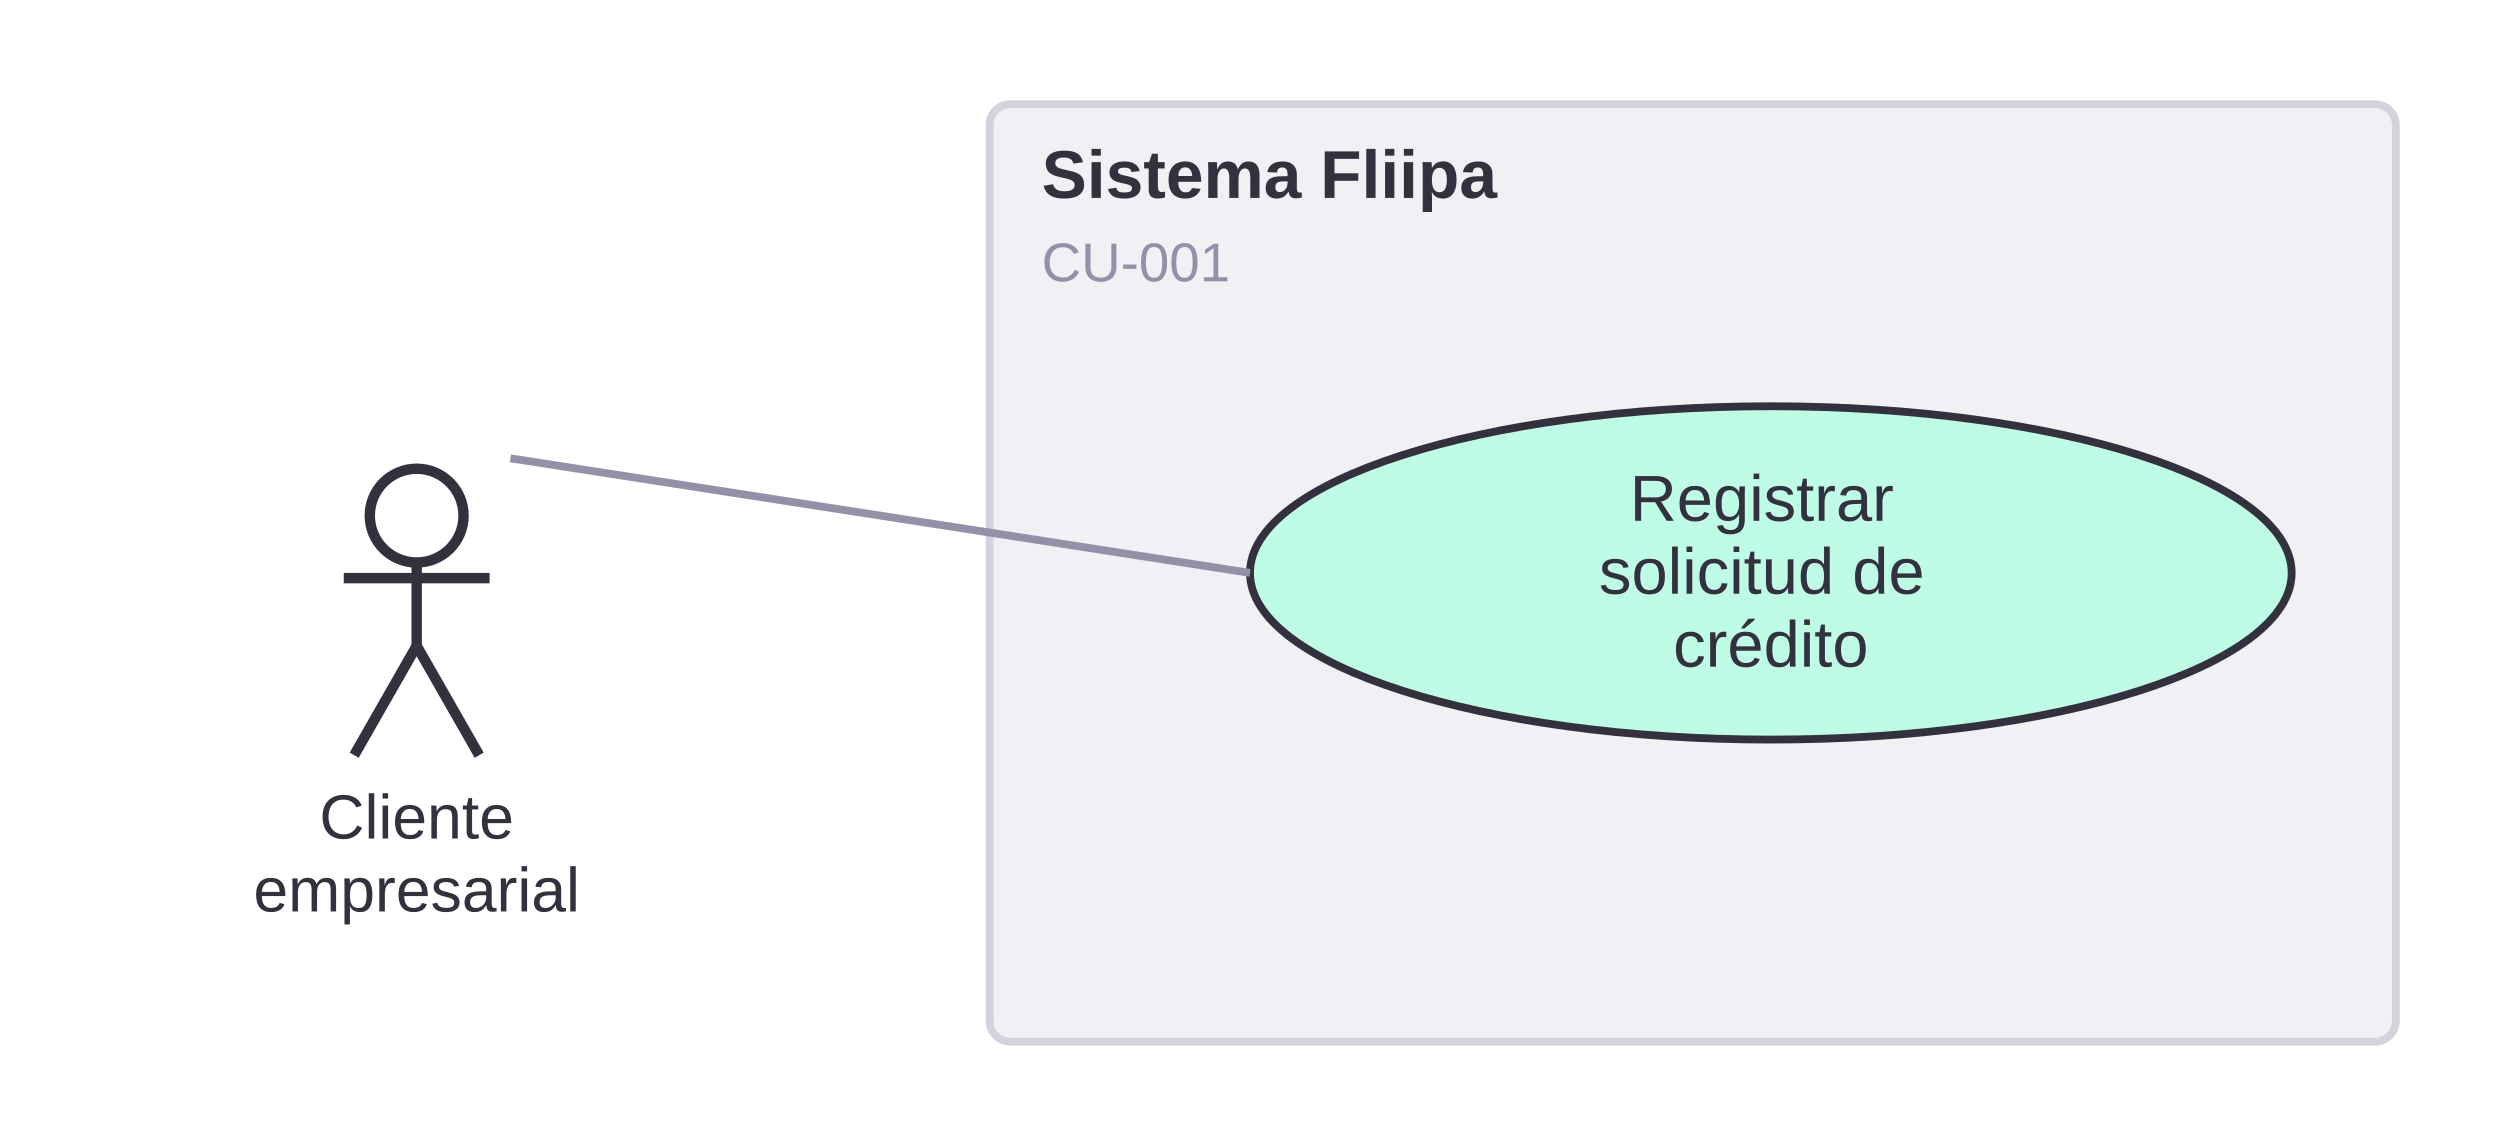
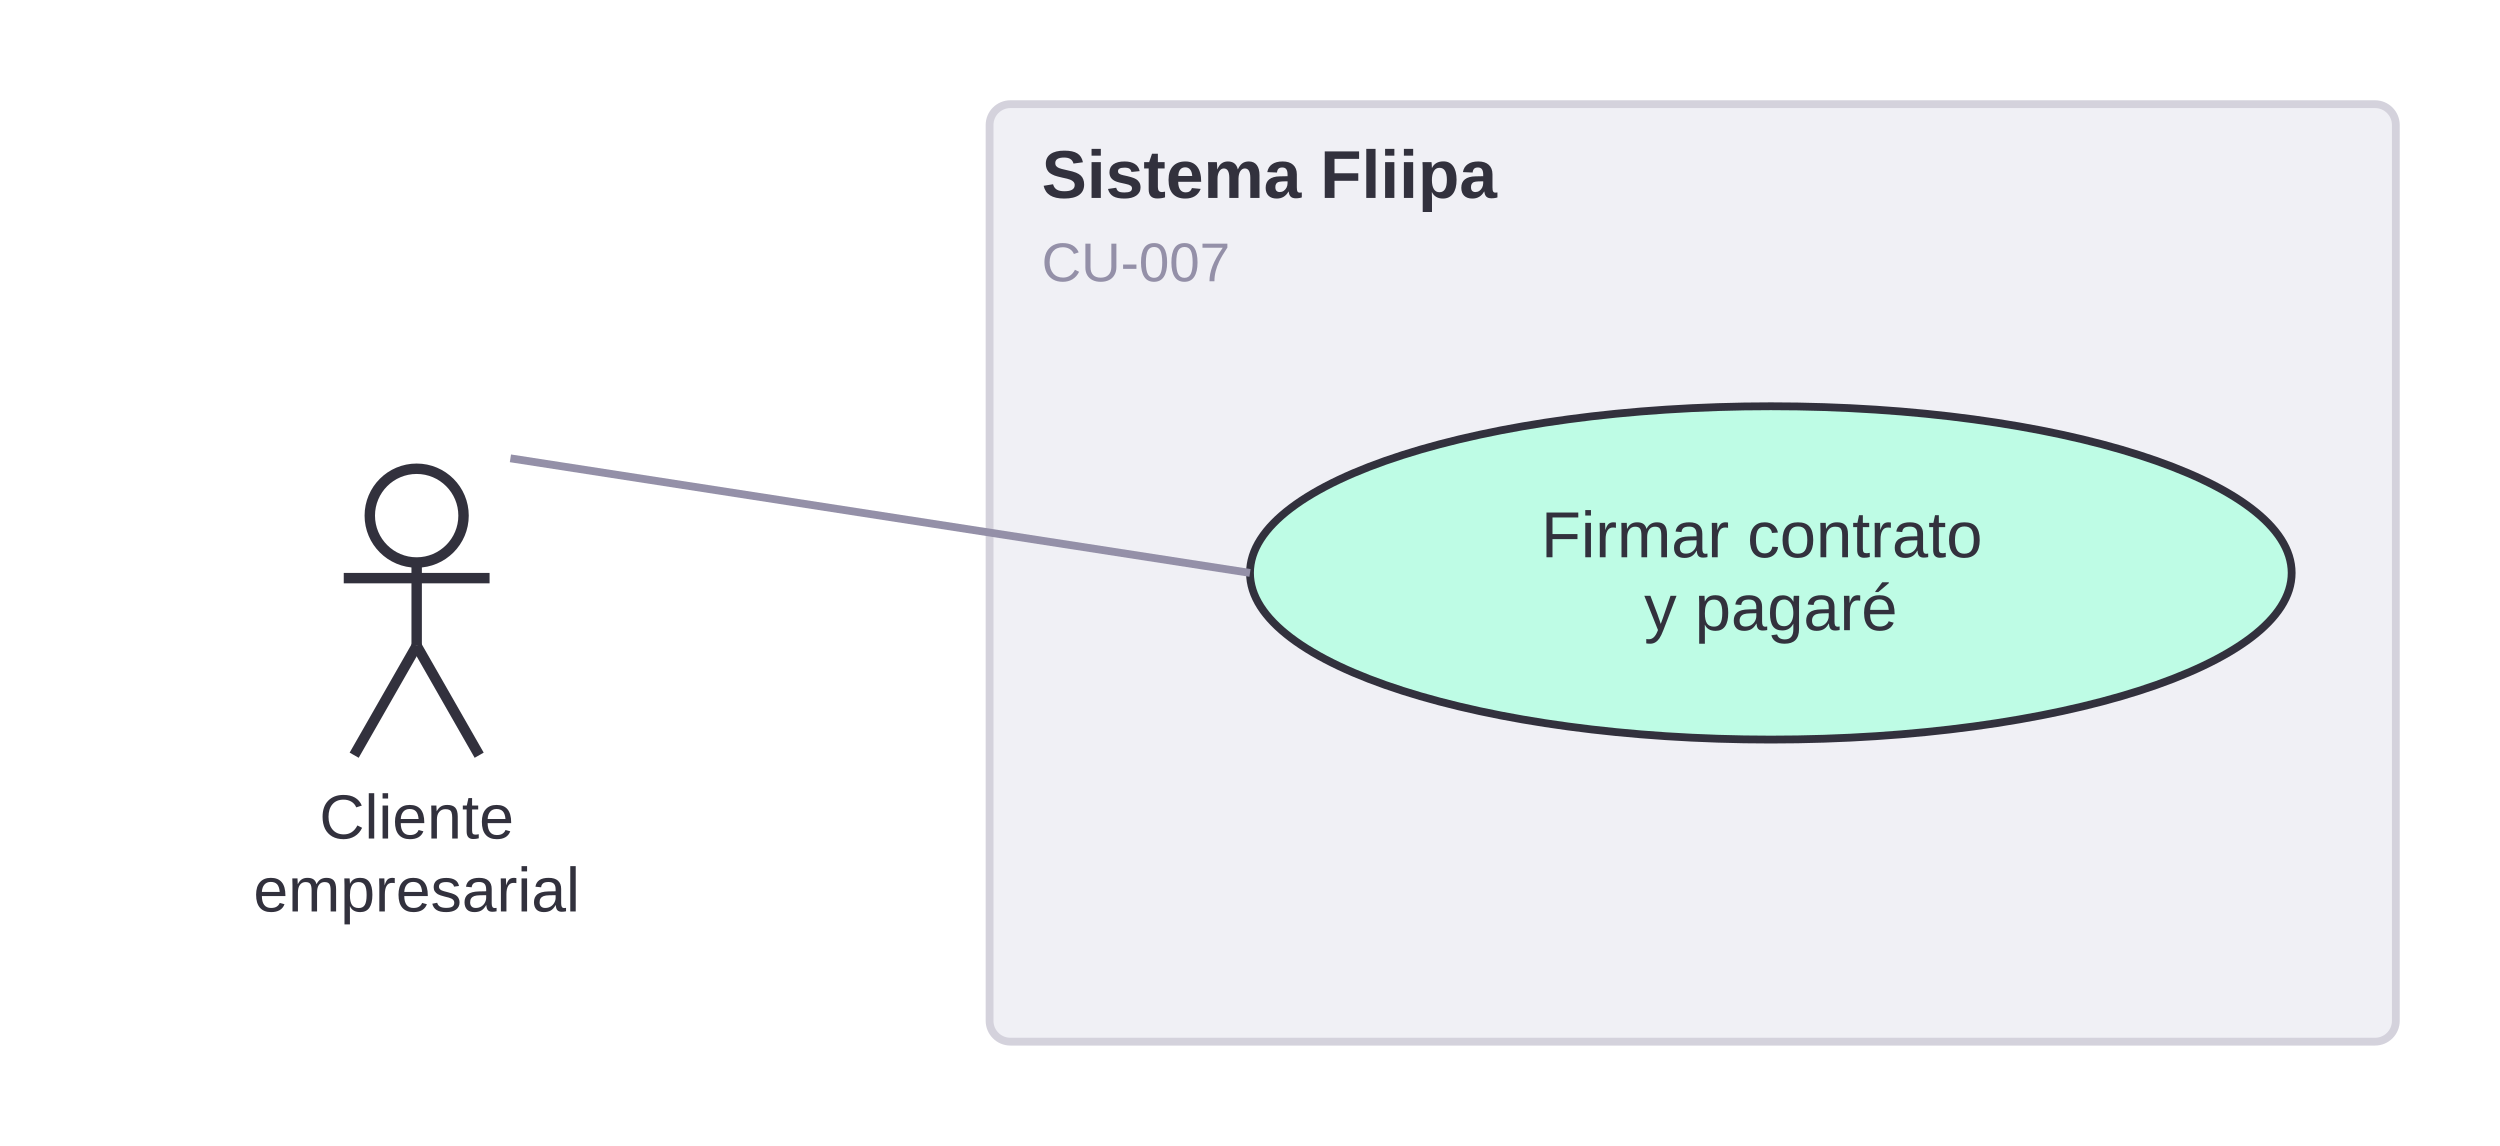
<svg xmlns="http://www.w3.org/2000/svg" viewBox="0 0 480 220" font-family="Karla, Arial, sans-serif">
  <defs>
    <marker id="arrow" markerWidth="10" markerHeight="10" refX="8" refY="3" orient="auto" markerUnits="strokeWidth">
      <path d="M0,0 L0,6 L9,3 z" fill="#3F1FE8" />
    </marker>
  </defs>
  <rect x="190" y="20" width="270" height="180" fill="#F0F0F5" stroke="#D4D2DC" stroke-width="1.5" rx="4" />
  <text x="200" y="38" font-size="13" font-weight="bold" fill="#32313D" font-family="Karla, Arial, sans-serif">Sistema Fliipa</text>
-   <text x="200" y="54" font-size="10.5" fill="#9490A8" font-family="Karla, Arial, sans-serif">CU-001</text>
+   <text x="200" y="54" font-size="10.5" fill="#9490A8" font-family="Karla, Arial, sans-serif">CU-007</text>
  <ellipse cx="340.0" cy="110.0" rx="100" ry="32" fill="#BEFCE5" stroke="#32313D" stroke-width="1.5" />
  <text text-anchor="middle" font-family="Karla, Arial, sans-serif" font-size="12.5" fill="#32313D">
-     <tspan x="340.0" y="100.0">Registrar</tspan>
-     <tspan x="340.0" y="114.0">solicitud de</tspan>
-     <tspan x="340.0" y="128.0">crédito</tspan>
+     <tspan x="340.0" y="107.0">Firmar contrato</tspan>
+     <tspan x="340.0" y="121.0">y pagaré</tspan>
  </text>
  <circle cx="80" cy="99.0" r="9.0" fill="none" stroke="#32313D" stroke-width="2" />
  <line x1="80" y1="108.0" x2="80" y2="124.0" stroke="#32313D" stroke-width="2" />
  <line x1="66" y1="111.0" x2="94" y2="111.0" stroke="#32313D" stroke-width="2" />
  <line x1="80" y1="124.0" x2="68" y2="145.0" stroke="#32313D" stroke-width="2" />
  <line x1="80" y1="124.0" x2="92" y2="145.0" stroke="#32313D" stroke-width="2" />
  <text x="80" y="161.0" text-anchor="middle" font-family="Karla, Arial, sans-serif" font-size="12" fill="#32313D">Cliente</text>
  <text x="80" y="175.0" text-anchor="middle" font-family="Karla, Arial, sans-serif" font-size="12" fill="#32313D">empresarial</text>
  <line x1="98" y1="88.0" x2="240.0" y2="110.0" stroke="#9490A8" stroke-width="1.5" />
</svg>
